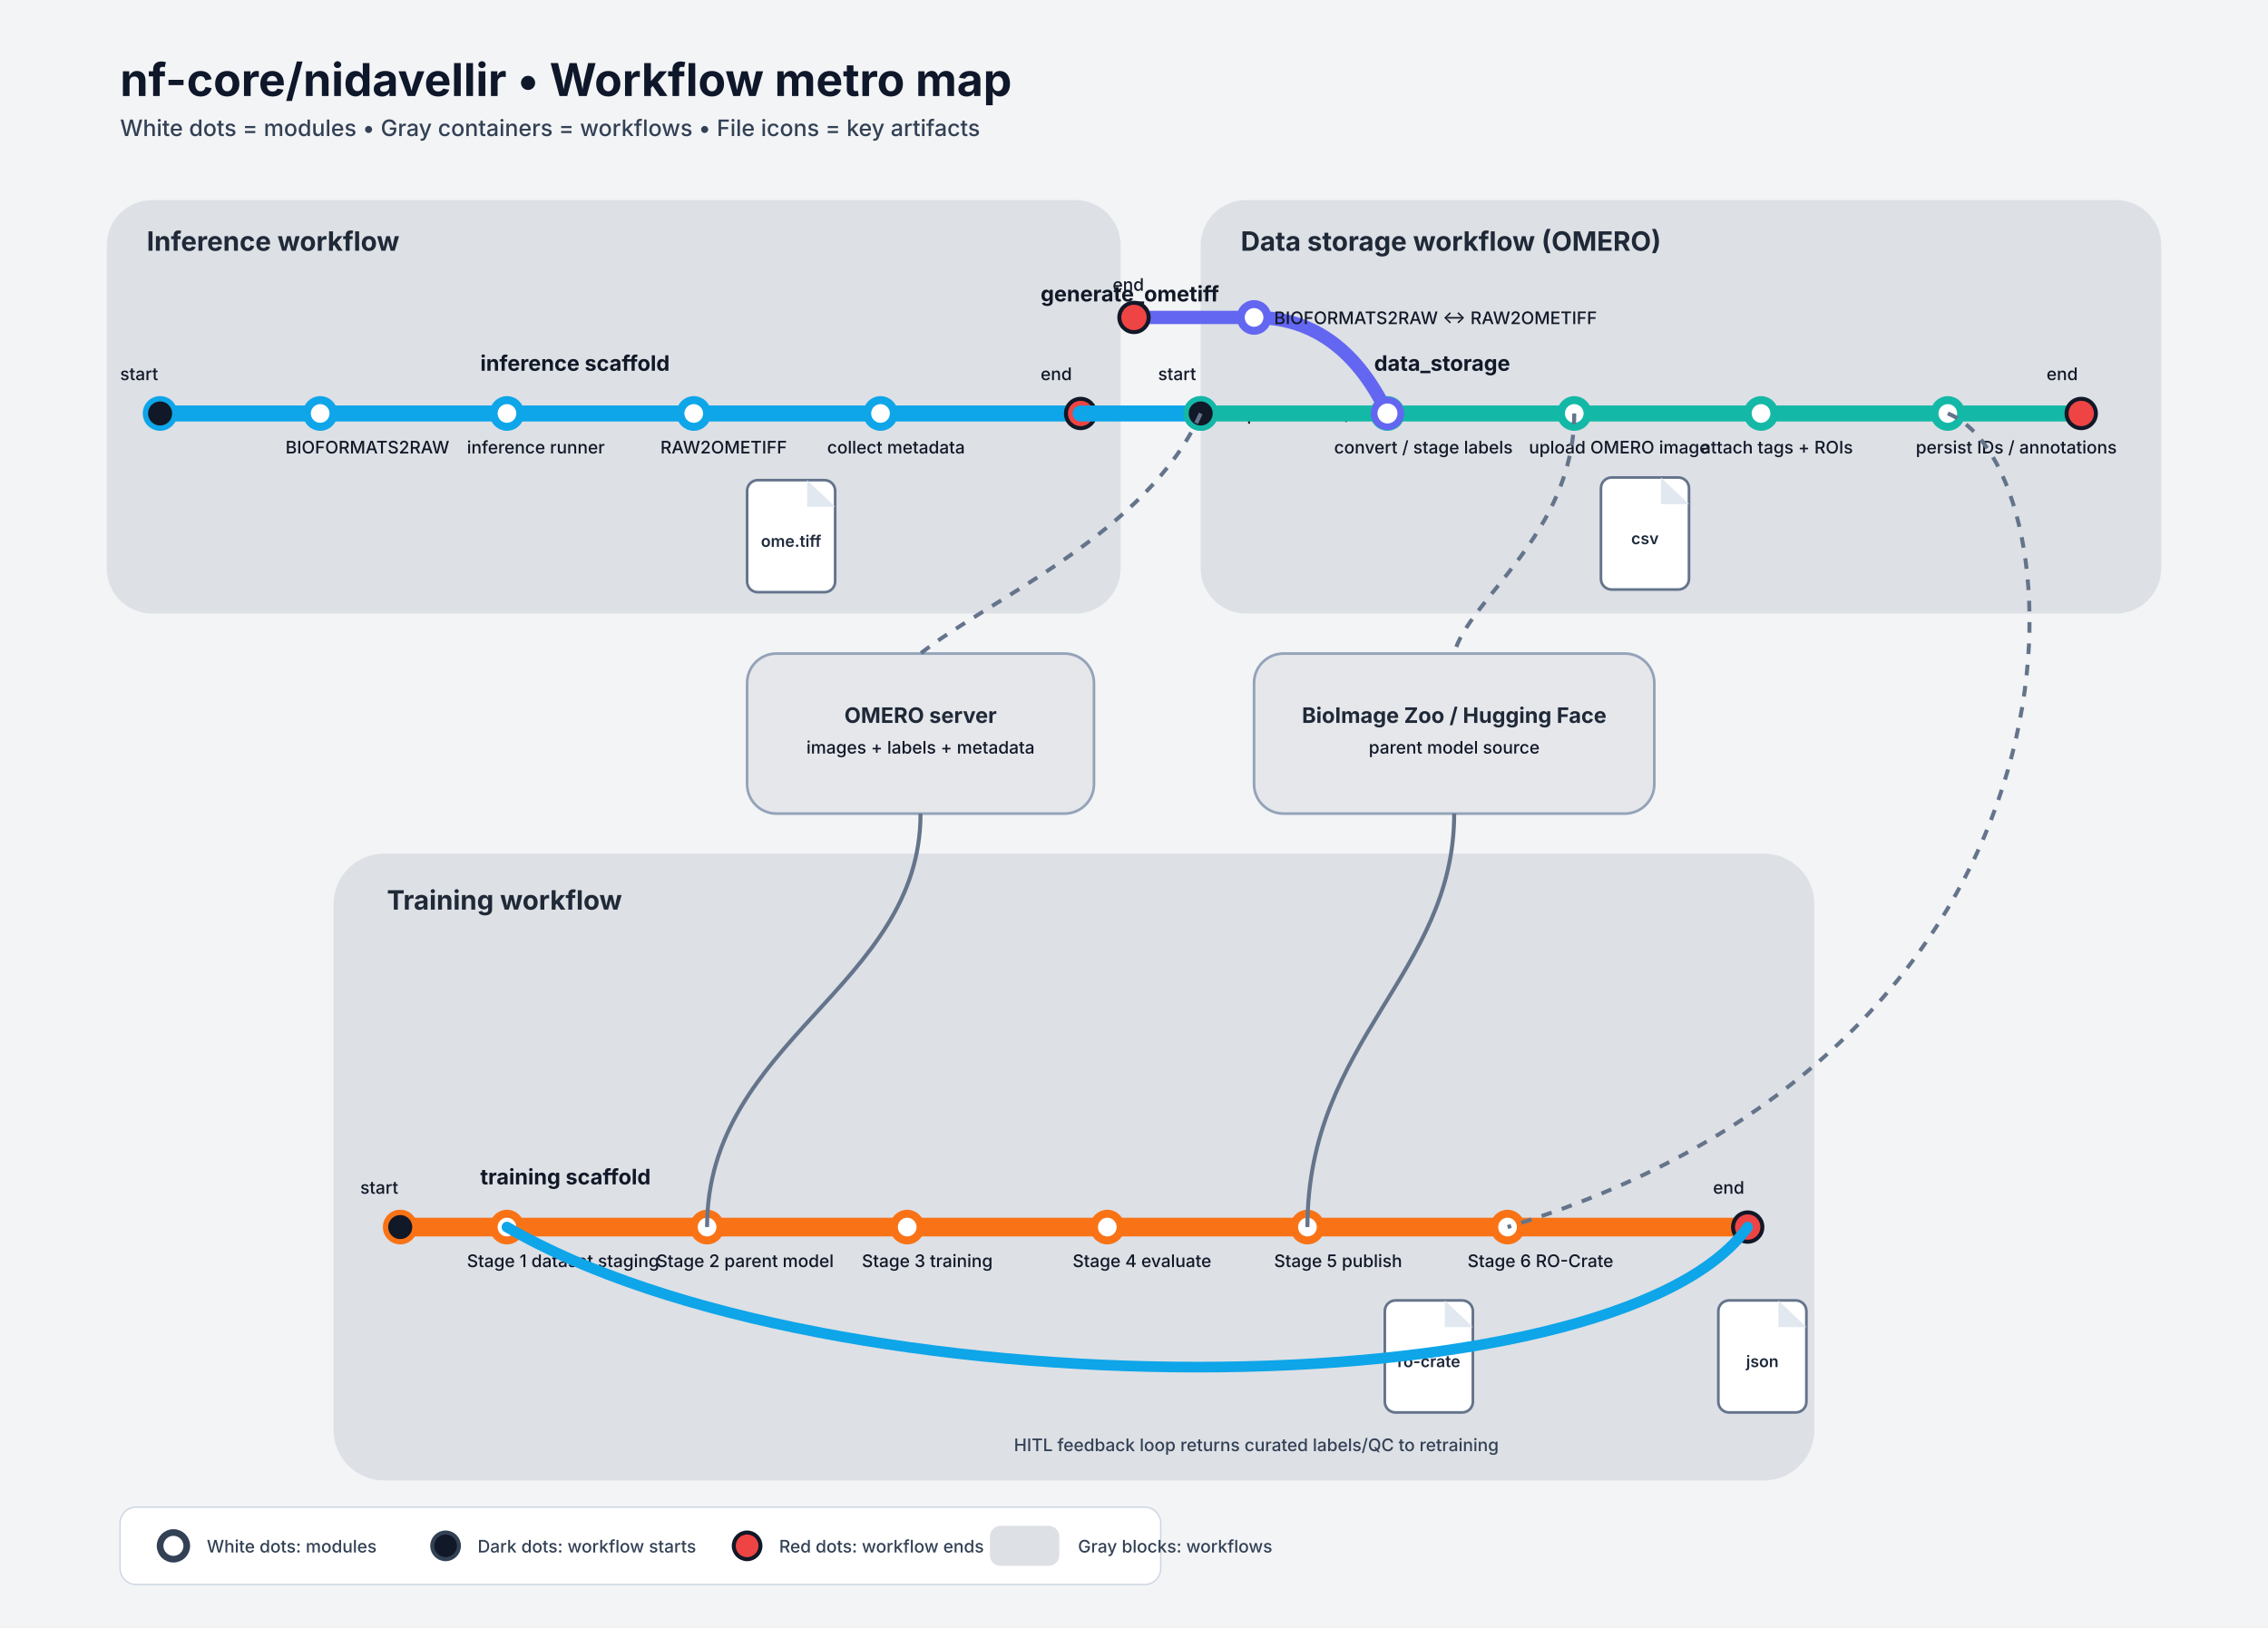
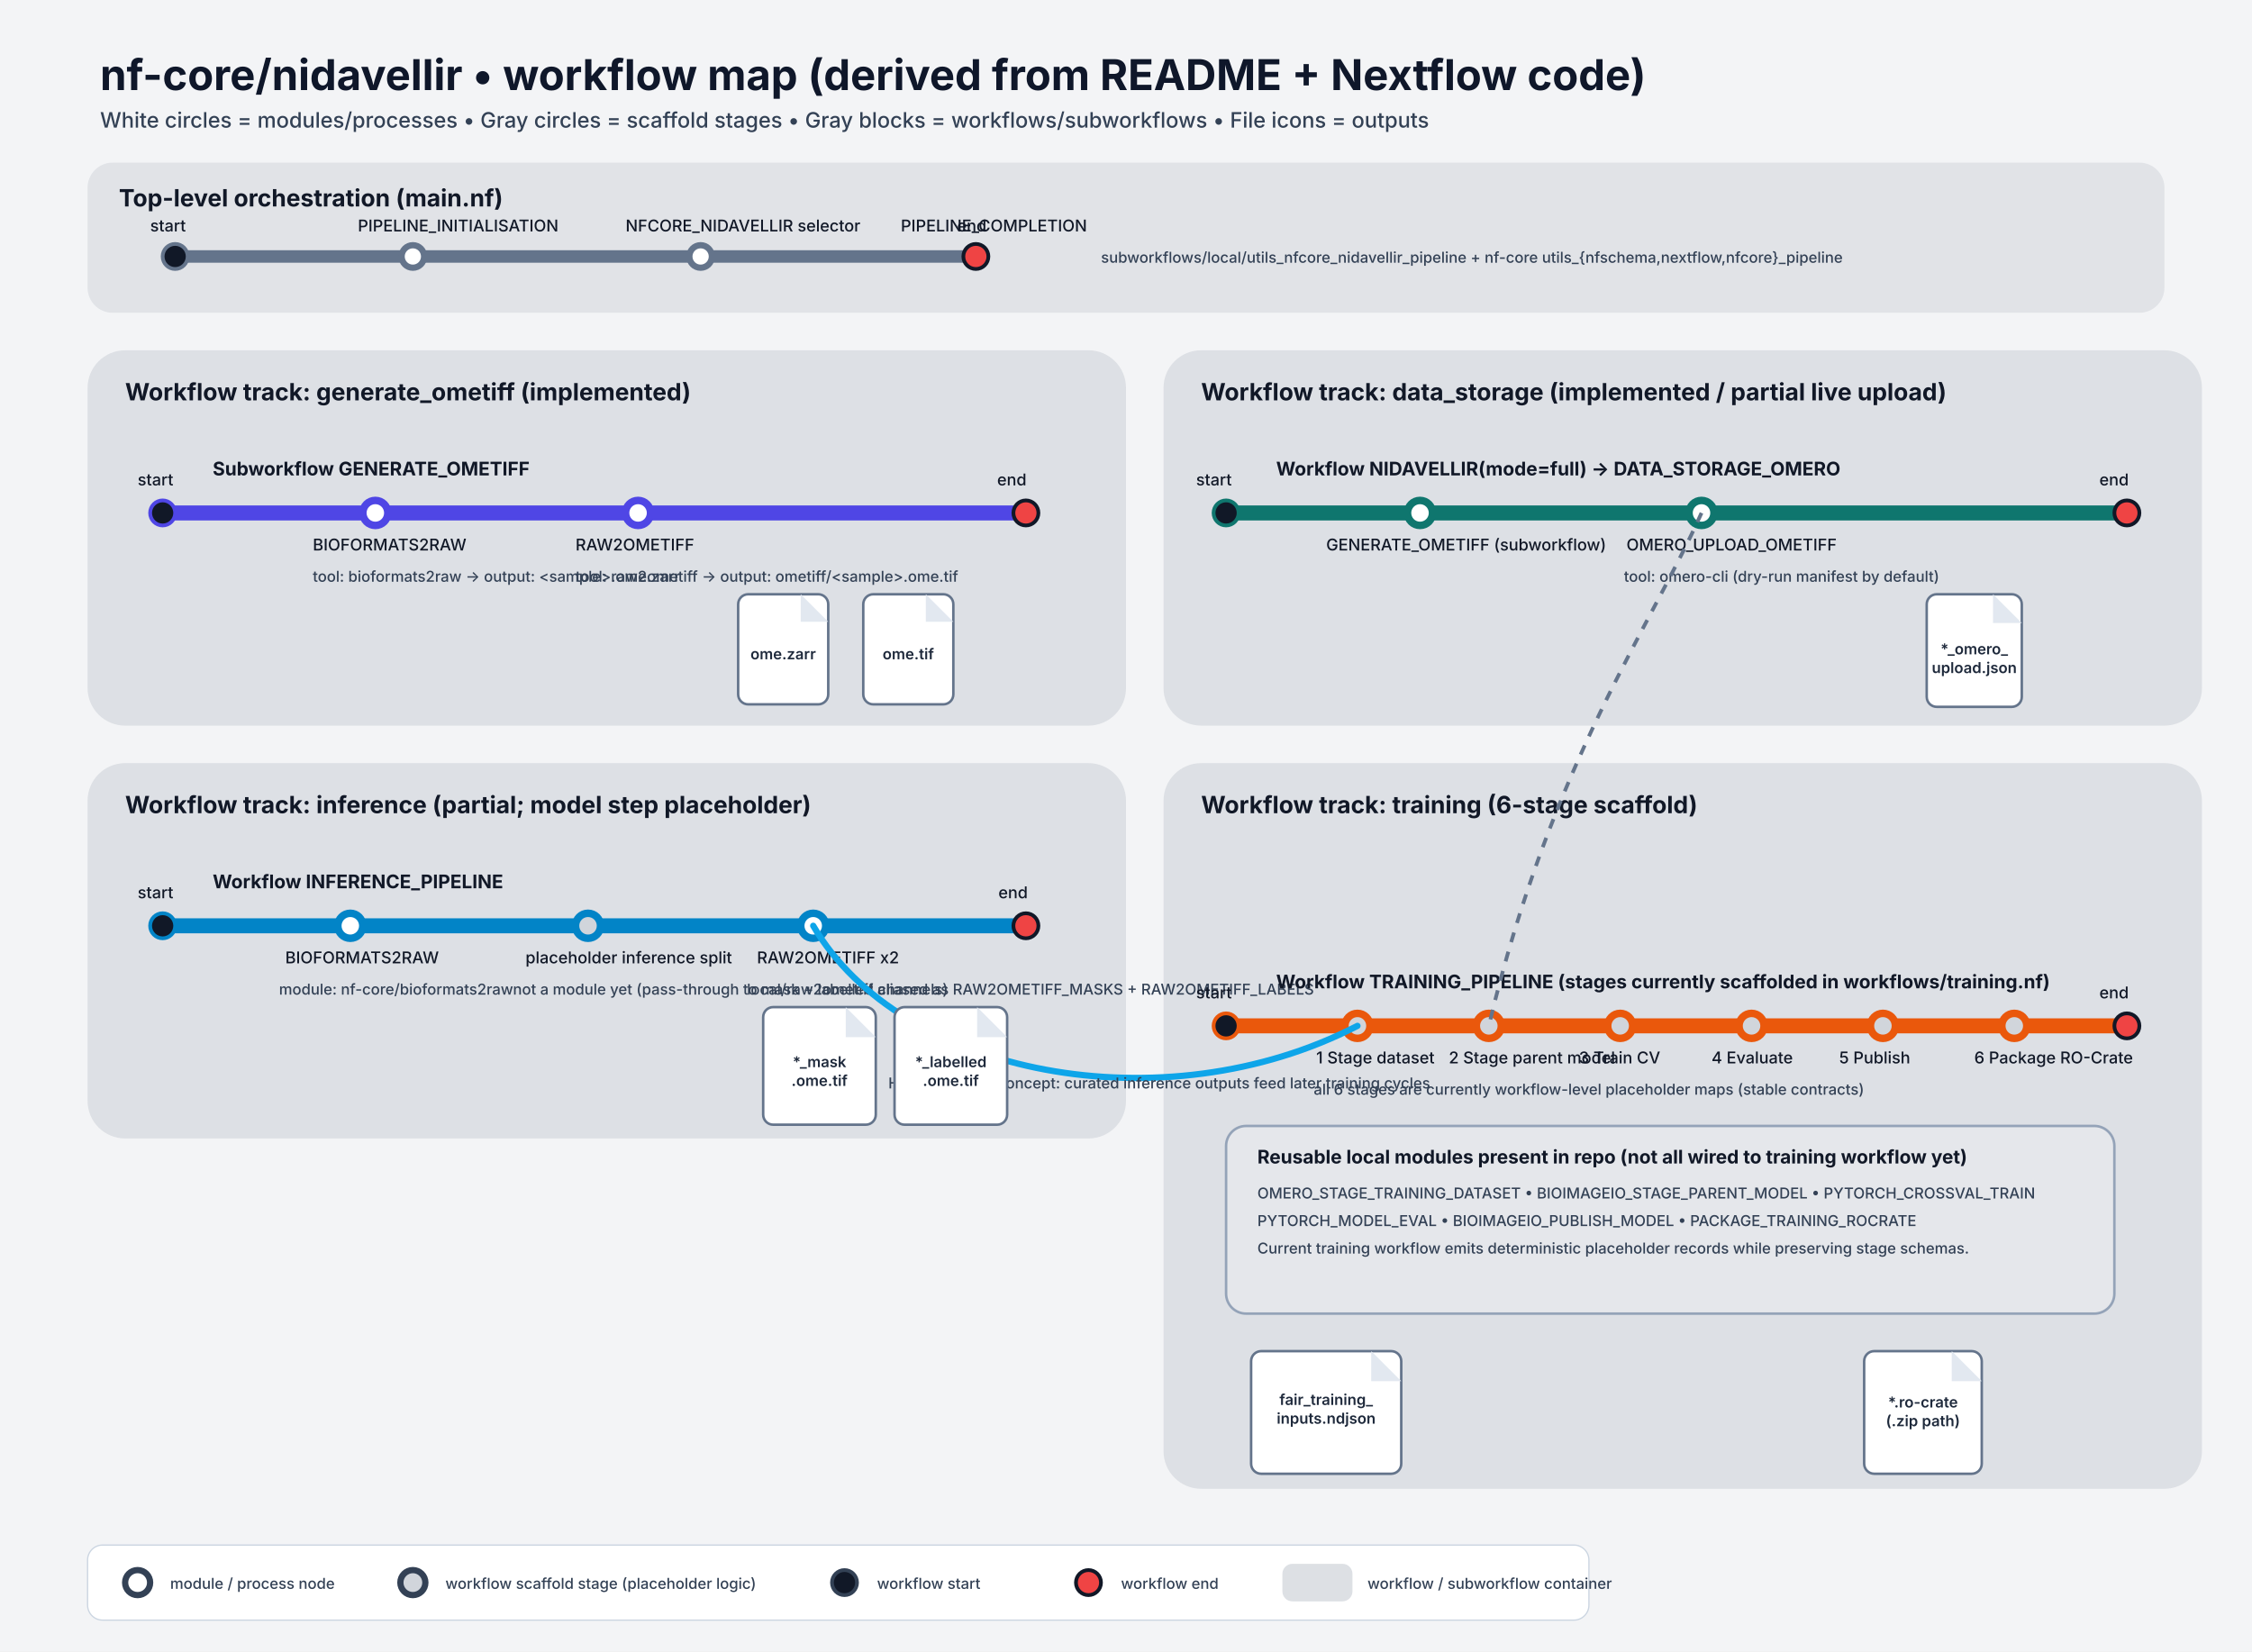
- <svg xmlns="http://www.w3.org/2000/svg" width="1700" height="1220" viewBox="0 0 1700 1220" fill="none" role="img" aria-labelledby="title desc">
+ <svg xmlns="http://www.w3.org/2000/svg" width="1800" height="1320" viewBox="0 0 1800 1320" fill="none" role="img" aria-labelledby="title desc">
  <defs>
    <style>
      .title { font: 700 34px 'Inter', 'Segoe UI', Arial, sans-serif; fill: #0f172a; }
      .subtitle { font: 500 17px 'Inter', 'Segoe UI', Arial, sans-serif; fill: #334155; }
-       .workflow { font: 700 20px 'Inter', 'Segoe UI', Arial, sans-serif; fill: #1f2937; }
-       .line-label { font: 700 16px 'Inter', 'Segoe UI', Arial, sans-serif; fill: #111827; }
+       .workflow { font: 700 19px 'Inter', 'Segoe UI', Arial, sans-serif; fill: #111827; }
+       .line-label { font: 700 15px 'Inter', 'Segoe UI', Arial, sans-serif; fill: #111827; }
      .station { font: 500 13px 'Inter', 'Segoe UI', Arial, sans-serif; fill: #111827; }
-       .legend { font: 500 13px 'Inter', 'Segoe UI', Arial, sans-serif; fill: #334155; }
+       .tiny { font: 500 12px 'Inter', 'Segoe UI', Arial, sans-serif; fill: #334155; }
      .file-label { font: 600 12px 'Inter', 'Segoe UI', Arial, sans-serif; fill: #1e293b; }
    </style>
-     <filter id="softShadow" x="-20%" y="-20%" width="140%" height="140%" color-interpolation-filters="sRGB">
-       <feDropShadow dx="0" dy="1" stdDeviation="2" flood-color="#0f172a" flood-opacity="0.15" />
-     </filter>
  </defs>
-   <rect x="0" y="0" width="1700" height="1220" fill="#f3f4f6" />
-   <text x="90" y="72" class="title">nf-core/nidavellir • Workflow metro map</text>
-   <text x="90" y="102" class="subtitle">White dots = modules • Gray containers = workflows • File icons = key artifacts</text>
-   <rect x="80" y="150" width="760" height="310" rx="34" fill="#d1d5db" opacity="0.65" />
-   <text x="110" y="188" class="workflow">Inference workflow</text>
-   <rect x="900" y="150" width="720" height="310" rx="34" fill="#d1d5db" opacity="0.65" />
-   <text x="930" y="188" class="workflow">Data storage workflow (OMERO)</text>
-   <rect x="250" y="640" width="1110" height="470" rx="38" fill="#d1d5db" opacity="0.65" />
-   <text x="290" y="682" class="workflow">Training workflow</text>
-   <rect x="560" y="490" width="260" height="120" rx="22" fill="#e5e7eb" stroke="#94a3b8" stroke-width="2" />
-   <text x="690" y="542" text-anchor="middle" class="workflow" style="font-size: 16px;">OMERO server</text>
-   <text x="690" y="565" text-anchor="middle" class="station">images + labels + metadata</text>
-   <rect x="940" y="490" width="300" height="120" rx="22" fill="#e5e7eb" stroke="#94a3b8" stroke-width="2" />
-   <text x="1090" y="542" text-anchor="middle" class="workflow" style="font-size: 16px;">BioImage Zoo / Hugging Face</text>
-   <text x="1090" y="565" text-anchor="middle" class="station">parent model source</text>
-   <path d="M120 310 H810" stroke="#0ea5e9" stroke-width="12" stroke-linecap="round" />
-   <text x="360" y="278" class="line-label">inference scaffold</text>
-   <circle cx="120" cy="310" r="11" fill="#111827" stroke="#0ea5e9" stroke-width="4" />
-   <text x="90" y="285" class="station">start</text>
-   <circle cx="240" cy="310" r="10" fill="white" stroke="#0ea5e9" stroke-width="6" />
-   <circle cx="380" cy="310" r="10" fill="white" stroke="#0ea5e9" stroke-width="6" />
-   <circle cx="520" cy="310" r="10" fill="white" stroke="#0ea5e9" stroke-width="6" />
-   <circle cx="660" cy="310" r="10" fill="white" stroke="#0ea5e9" stroke-width="6" />
-   <circle cx="810" cy="310" r="11" fill="#ef4444" stroke="#111827" stroke-width="3" />
-   <text x="780" y="285" class="station">end</text>
-   <text x="214" y="340" class="station">BIOFORMATS2RAW</text>
-   <text x="350" y="340" class="station">inference runner</text>
-   <text x="495" y="340" class="station">RAW2OMETIFF</text>
-   <text x="620" y="340" class="station">collect metadata</text>
-   <path d="M810 310 H900" stroke="#0ea5e9" stroke-width="12" stroke-linecap="round" />
-   <circle cx="900" cy="310" r="10" fill="white" stroke="#0ea5e9" stroke-width="6" />
-   <text x="920" y="315" class="station">expert review / correction</text>
-   <path d="M900 310 H1560" stroke="#14b8a6" stroke-width="12" stroke-linecap="round" />
-   <text x="1030" y="278" class="line-label">data_storage</text>
-   <circle cx="900" cy="310" r="11" fill="#111827" stroke="#14b8a6" stroke-width="4" />
-   <text x="868" y="285" class="station">start</text>
-   <circle cx="1040" cy="310" r="10" fill="white" stroke="#14b8a6" stroke-width="6" />
-   <circle cx="1180" cy="310" r="10" fill="white" stroke="#14b8a6" stroke-width="6" />
-   <circle cx="1320" cy="310" r="10" fill="white" stroke="#14b8a6" stroke-width="6" />
-   <circle cx="1460" cy="310" r="10" fill="white" stroke="#14b8a6" stroke-width="6" />
-   <circle cx="1560" cy="310" r="11" fill="#ef4444" stroke="#111827" stroke-width="3" />
-   <text x="1534" y="285" class="station">end</text>
-   <text x="1000" y="340" class="station">convert / stage labels</text>
-   <text x="1146" y="340" class="station">upload OMERO image</text>
-   <text x="1275" y="340" class="station">attach tags + ROIs</text>
-   <text x="1436" y="340" class="station">persist IDs / annotations</text>
-   <path d="M1040 310 C1015 258, 980 238, 940 238 H850" stroke="#6366f1" stroke-width="10" stroke-linecap="round" />
-   <text x="780" y="226" class="line-label">generate_ometiff</text>
-   <circle cx="1040" cy="310" r="10" fill="white" stroke="#6366f1" stroke-width="5" />
-   <circle cx="940" cy="238" r="10" fill="white" stroke="#6366f1" stroke-width="6" />
-   <circle cx="850" cy="238" r="11" fill="#ef4444" stroke="#111827" stroke-width="3" />
-   <text x="834" y="218" class="station">end</text>
-   <text x="955" y="243" class="station">BIOFORMATS2RAW ↔ RAW2OMETIFF</text>
-   <path d="M1180 310 C1180 400, 1100 450, 1090 490" stroke="#64748b" stroke-width="3" fill="none" stroke-dasharray="8 8" />
-   <path d="M900 310 C860 400, 740 450, 690 490" stroke="#64748b" stroke-width="3" fill="none" stroke-dasharray="8 8" />
-   <path d="M300 920 H1310" stroke="#f97316" stroke-width="14" stroke-linecap="round" />
-   <text x="360" y="888" class="line-label">training scaffold</text>
-   <circle cx="300" cy="920" r="11" fill="#111827" stroke="#f97316" stroke-width="4" />
-   <text x="270" y="895" class="station">start</text>
-   <circle cx="380" cy="920" r="10" fill="white" stroke="#f97316" stroke-width="6" />
-   <circle cx="530" cy="920" r="10" fill="white" stroke="#f97316" stroke-width="6" />
-   <circle cx="680" cy="920" r="10" fill="white" stroke="#f97316" stroke-width="6" />
-   <circle cx="830" cy="920" r="10" fill="white" stroke="#f97316" stroke-width="6" />
-   <circle cx="980" cy="920" r="10" fill="white" stroke="#f97316" stroke-width="6" />
-   <circle cx="1130" cy="920" r="10" fill="white" stroke="#f97316" stroke-width="6" />
-   <circle cx="1310" cy="920" r="11" fill="#ef4444" stroke="#111827" stroke-width="3" />
-   <text x="1284" y="895" class="station">end</text>
-   <text x="350" y="950" class="station">Stage 1 dataset staging</text>
-   <text x="492" y="950" class="station">Stage 2 parent model</text>
-   <text x="646" y="950" class="station">Stage 3 training</text>
-   <text x="804" y="950" class="station">Stage 4 evaluate</text>
-   <text x="955" y="950" class="station">Stage 5 publish</text>
-   <text x="1100" y="950" class="station">Stage 6 RO-Crate</text>
-   <g transform="translate(560 360)">
-     <rect x="0" y="0" width="66" height="84" rx="8" fill="#ffffff" stroke="#64748b" stroke-width="2" />
-     <path d="M45 0 L66 20 L45 20 Z" fill="#e2e8f0" />
-     <text x="33" y="50" text-anchor="middle" class="file-label">ome.tiff</text>
+   <rect x="0" y="0" width="1800" height="1320" fill="#f3f4f6" />
+   <text x="80" y="72" class="title">nf-core/nidavellir • workflow map (derived from README + Nextflow code)</text>
+   <text x="80" y="102" class="subtitle">White circles = modules/processes • Gray circles = scaffold stages • Gray blocks = workflows/subworkflows • File icons = outputs</text>
+   <rect x="70" y="130" width="1660" height="120" rx="20" fill="#d1d5db" opacity="0.55" />
+   <text x="95" y="165" class="workflow">Top-level orchestration (main.nf)</text>
+   <path d="M140 205 H780" stroke="#64748b" stroke-width="10" stroke-linecap="round" />
+   <circle cx="140" cy="205" r="10" fill="#111827" stroke="#64748b" stroke-width="3" />
+   <circle cx="330" cy="205" r="9" fill="white" stroke="#64748b" stroke-width="5" />
+   <circle cx="560" cy="205" r="9" fill="white" stroke="#64748b" stroke-width="5" />
+   <circle cx="780" cy="205" r="10" fill="#ef4444" stroke="#111827" stroke-width="3" />
+   <text x="120" y="185" class="station">start</text>
+   <text x="286" y="185" class="station">PIPELINE_INITIALISATION</text>
+   <text x="500" y="185" class="station">NFCORE_NIDAVELLIR selector</text>
+   <text x="720" y="185" class="station">PIPELINE_COMPLETION</text>
+   <text x="765" y="185" class="station">end</text>
+   <text x="880" y="210" class="tiny">subworkflows/local/utils_nfcore_nidavellir_pipeline + nf-core utils_{nfschema,nextflow,nfcore}_pipeline</text>
+   <rect x="70" y="280" width="830" height="300" rx="30" fill="#d1d5db" opacity="0.65" />
+   <text x="100" y="320" class="workflow">Workflow track: generate_ometiff (implemented)</text>
+   <rect x="930" y="280" width="830" height="300" rx="30" fill="#d1d5db" opacity="0.65" />
+   <text x="960" y="320" class="workflow">Workflow track: data_storage (implemented / partial live upload)</text>
+   <rect x="70" y="610" width="830" height="300" rx="30" fill="#d1d5db" opacity="0.65" />
+   <text x="100" y="650" class="workflow">Workflow track: inference (partial; model step placeholder)</text>
+   <rect x="930" y="610" width="830" height="580" rx="30" fill="#d1d5db" opacity="0.65" />
+   <text x="960" y="650" class="workflow">Workflow track: training (6-stage scaffold)</text>
+   <path d="M130 410 H820" stroke="#4f46e5" stroke-width="12" stroke-linecap="round" />
+   <text x="170" y="380" class="line-label">Subworkflow GENERATE_OMETIFF</text>
+   <circle cx="130" cy="410" r="10" fill="#111827" stroke="#4f46e5" stroke-width="3" />
+   <circle cx="300" cy="410" r="10" fill="white" stroke="#4f46e5" stroke-width="6" />
+   <circle cx="510" cy="410" r="10" fill="white" stroke="#4f46e5" stroke-width="6" />
+   <circle cx="820" cy="410" r="10" fill="#ef4444" stroke="#111827" stroke-width="3" />
+   <text x="110" y="388" class="station">start</text>
+   <text x="250" y="440" class="station">BIOFORMATS2RAW</text>
+   <text x="460" y="440" class="station">RAW2OMETIFF</text>
+   <text x="797" y="388" class="station">end</text>
+   <text x="250" y="465" class="tiny">tool: bioformats2raw → output: &lt;sample&gt;.ome.zarr</text>
+   <text x="460" y="465" class="tiny">tool: raw2ometiff → output: ometiff/&lt;sample&gt;.ome.tif</text>
+   <path d="M980 410 H1700" stroke="#0f766e" stroke-width="12" stroke-linecap="round" />
+   <text x="1020" y="380" class="line-label">Workflow NIDAVELLIR(mode=full) → DATA_STORAGE_OMERO</text>
+   <circle cx="980" cy="410" r="10" fill="#111827" stroke="#0f766e" stroke-width="3" />
+   <circle cx="1135" cy="410" r="10" fill="white" stroke="#0f766e" stroke-width="6" />
+   <circle cx="1360" cy="410" r="10" fill="white" stroke="#0f766e" stroke-width="6" />
+   <circle cx="1700" cy="410" r="10" fill="#ef4444" stroke="#111827" stroke-width="3" />
+   <text x="956" y="388" class="station">start</text>
+   <text x="1060" y="440" class="station">GENERATE_OMETIFF (subworkflow)</text>
+   <text x="1300" y="440" class="station">OMERO_UPLOAD_OMETIFF</text>
+   <text x="1678" y="388" class="station">end</text>
+   <text x="1298" y="465" class="tiny">tool: omero-cli (dry-run manifest by default)</text>
+   <path d="M130 740 H820" stroke="#0284c7" stroke-width="12" stroke-linecap="round" />
+   <text x="170" y="710" class="line-label">Workflow INFERENCE_PIPELINE</text>
+   <circle cx="130" cy="740" r="10" fill="#111827" stroke="#0284c7" stroke-width="3" />
+   <circle cx="280" cy="740" r="10" fill="white" stroke="#0284c7" stroke-width="6" />
+   <circle cx="470" cy="740" r="10" fill="#d1d5db" stroke="#0284c7" stroke-width="6" />
+   <circle cx="650" cy="740" r="10" fill="white" stroke="#0284c7" stroke-width="6" />
+   <circle cx="820" cy="740" r="10" fill="#ef4444" stroke="#111827" stroke-width="3" />
+   <text x="110" y="718" class="station">start</text>
+   <text x="228" y="770" class="station">BIOFORMATS2RAW</text>
+   <text x="420" y="770" class="station">placeholder inference split</text>
+   <text x="605" y="770" class="station">RAW2OMETIFF x2</text>
+   <text x="798" y="718" class="station">end</text>
+   <text x="223" y="795" class="tiny">module: nf-core/bioformats2raw</text>
+   <text x="410" y="795" class="tiny">not a module yet (pass-through to mask + labelled channels)</text>
+   <text x="597" y="795" class="tiny">local/raw2ometiff aliased as RAW2OMETIFF_MASKS + RAW2OMETIFF_LABELS</text>
+   <path d="M980 820 H1700" stroke="#ea580c" stroke-width="12" stroke-linecap="round" />
+   <text x="1020" y="790" class="line-label">Workflow TRAINING_PIPELINE (stages currently scaffolded in workflows/training.nf)</text>
+   <circle cx="980" cy="820" r="10" fill="#111827" stroke="#ea580c" stroke-width="3" />
+   <circle cx="1085" cy="820" r="10" fill="#d1d5db" stroke="#ea580c" stroke-width="6" />
+   <circle cx="1190" cy="820" r="10" fill="#d1d5db" stroke="#ea580c" stroke-width="6" />
+   <circle cx="1295" cy="820" r="10" fill="#d1d5db" stroke="#ea580c" stroke-width="6" />
+   <circle cx="1400" cy="820" r="10" fill="#d1d5db" stroke="#ea580c" stroke-width="6" />
+   <circle cx="1505" cy="820" r="10" fill="#d1d5db" stroke="#ea580c" stroke-width="6" />
+   <circle cx="1610" cy="820" r="10" fill="#d1d5db" stroke="#ea580c" stroke-width="6" />
+   <circle cx="1700" cy="820" r="10" fill="#ef4444" stroke="#111827" stroke-width="3" />
+   <text x="956" y="798" class="station">start</text>
+   <text x="1052" y="850" class="station">1 Stage dataset</text>
+   <text x="1158" y="850" class="station">2 Stage parent model</text>
+   <text x="1262" y="850" class="station">3 Train CV</text>
+   <text x="1368" y="850" class="station">4 Evaluate</text>
+   <text x="1470" y="850" class="station">5 Publish</text>
+   <text x="1578" y="850" class="station">6 Package RO-Crate</text>
+   <text x="1678" y="798" class="station">end</text>
+   <text x="1050" y="875" class="tiny">all 6 stages are currently workflow-level placeholder maps (stable contracts)</text>
+   <rect x="980" y="900" width="710" height="150" rx="16" fill="#e5e7eb" stroke="#94a3b8" stroke-width="2" />
+   <text x="1005" y="930" class="line-label">Reusable local modules present in repo (not all wired to training workflow yet)</text>
+   <text x="1005" y="958" class="tiny">OMERO_STAGE_TRAINING_DATASET • BIOIMAGEIO_STAGE_PARENT_MODEL • PYTORCH_CROSSVAL_TRAIN</text>
+   <text x="1005" y="980" class="tiny">PYTORCH_MODEL_EVAL • BIOIMAGEIO_PUBLISH_MODEL • PACKAGE_TRAINING_ROCRATE</text>
+   <text x="1005" y="1002" class="tiny">Current training workflow emits deterministic placeholder records while preserving stage schemas.</text>
+   <path d="M1360 410 C1320 500, 1240 610, 1190 820" stroke="#64748b" stroke-width="3" fill="none" stroke-dasharray="8 8" />
+   <path d="M650 740 C720 860, 930 900, 1085 820" stroke="#0ea5e9" stroke-width="5" fill="none" stroke-linecap="round" />
+   <text x="710" y="870" class="tiny">HITL feedback concept: curated inference outputs feed later training cycles</text>
+   <g transform="translate(590 475)">
+     <rect x="0" y="0" width="72" height="88" rx="8" fill="#ffffff" stroke="#64748b" stroke-width="2" />
+     <path d="M50 0 L72 22 L50 22 Z" fill="#e2e8f0" />
+     <text x="36" y="52" text-anchor="middle" class="file-label">ome.zarr</text>
  </g>
-   <g transform="translate(1200 358)">
-     <rect x="0" y="0" width="66" height="84" rx="8" fill="#ffffff" stroke="#64748b" stroke-width="2" />
-     <path d="M45 0 L66 20 L45 20 Z" fill="#e2e8f0" />
-     <text x="33" y="50" text-anchor="middle" class="file-label">csv</text>
+   <g transform="translate(690 475)">
+     <rect x="0" y="0" width="72" height="88" rx="8" fill="#ffffff" stroke="#64748b" stroke-width="2" />
+     <path d="M50 0 L72 22 L50 22 Z" fill="#e2e8f0" />
+     <text x="36" y="52" text-anchor="middle" class="file-label">ome.tif</text>
  </g>
-   <g transform="translate(1038 975)">
-     <rect x="0" y="0" width="66" height="84" rx="8" fill="#ffffff" stroke="#64748b" stroke-width="2" />
-     <path d="M45 0 L66 20 L45 20 Z" fill="#e2e8f0" />
-     <text x="33" y="50" text-anchor="middle" class="file-label">ro-crate</text>
+   <g transform="translate(1540 475)">
+     <rect x="0" y="0" width="76" height="90" rx="8" fill="#ffffff" stroke="#64748b" stroke-width="2" />
+     <path d="M53 0 L76 23 L53 23 Z" fill="#e2e8f0" />
+     <text x="38" y="48" text-anchor="middle" class="file-label">*_omero_</text>
+     <text x="38" y="63" text-anchor="middle" class="file-label">upload.json</text>
  </g>
-   <g transform="translate(1288 975)">
-     <rect x="0" y="0" width="66" height="84" rx="8" fill="#ffffff" stroke="#64748b" stroke-width="2" />
-     <path d="M45 0 L66 20 L45 20 Z" fill="#e2e8f0" />
-     <text x="33" y="50" text-anchor="middle" class="file-label">json</text>
+   <g transform="translate(610 805)">
+     <rect x="0" y="0" width="90" height="94" rx="8" fill="#ffffff" stroke="#64748b" stroke-width="2" />
+     <path d="M66 0 L90 24 L66 24 Z" fill="#e2e8f0" />
+     <text x="45" y="48" text-anchor="middle" class="file-label">*_mask</text>
+     <text x="45" y="63" text-anchor="middle" class="file-label">.ome.tif</text>
  </g>
-   <path d="M690 610 C690 740, 530 780, 530 920" stroke="#64748b" stroke-width="3" fill="none" />
-   <path d="M1090 610 C1090 730, 980 780, 980 920" stroke="#64748b" stroke-width="3" fill="none" />
-   <path d="M1460 310 C1560 350, 1590 780, 1130 920" stroke="#64748b" stroke-width="3" fill="none" stroke-dasharray="8 8" />
-   <path d="M1310 920 C1210 1060, 620 1060, 380 920" stroke="#0ea5e9" stroke-width="8" fill="none" stroke-linecap="round" />
-   <text x="760" y="1088" class="legend">HITL feedback loop returns curated labels/QC to retraining</text>
-   <rect x="90" y="1130" width="780" height="58" rx="12" fill="#ffffff" stroke="#cbd5e1" />
-   <circle cx="130" cy="1159" r="10" fill="white" stroke="#334155" stroke-width="5" />
-   <text x="155" y="1164" class="legend">White dots: modules</text>
-   <circle cx="334" cy="1159" r="10" fill="#111827" stroke="#334155" stroke-width="3" />
-   <text x="358" y="1164" class="legend">Dark dots: workflow starts</text>
-   <circle cx="560" cy="1159" r="10" fill="#ef4444" stroke="#111827" stroke-width="3" />
-   <text x="584" y="1164" class="legend">Red dots: workflow ends</text>
-   <rect x="742" y="1144" width="52" height="30" rx="8" fill="#d1d5db" opacity="0.75" />
-   <text x="808" y="1164" class="legend">Gray blocks: workflows</text>
+   <g transform="translate(715 805)">
+     <rect x="0" y="0" width="90" height="94" rx="8" fill="#ffffff" stroke="#64748b" stroke-width="2" />
+     <path d="M66 0 L90 24 L66 24 Z" fill="#e2e8f0" />
+     <text x="45" y="48" text-anchor="middle" class="file-label">*_labelled</text>
+     <text x="45" y="63" text-anchor="middle" class="file-label">.ome.tif</text>
+   </g>
+   <g transform="translate(1490 1080)">
+     <rect x="0" y="0" width="94" height="98" rx="8" fill="#ffffff" stroke="#64748b" stroke-width="2" />
+     <path d="M70 0 L94 24 L70 24 Z" fill="#e2e8f0" />
+     <text x="47" y="45" text-anchor="middle" class="file-label">*.ro-crate</text>
+     <text x="47" y="60" text-anchor="middle" class="file-label">(.zip path)</text>
+   </g>
+   <g transform="translate(1000 1080)">
+     <rect x="0" y="0" width="120" height="98" rx="8" fill="#ffffff" stroke="#64748b" stroke-width="2" />
+     <path d="M96 0 L120 24 L96 24 Z" fill="#e2e8f0" />
+     <text x="60" y="43" text-anchor="middle" class="file-label">fair_training_</text>
+     <text x="60" y="58" text-anchor="middle" class="file-label">inputs.ndjson</text>
+   </g>
+   <rect x="70" y="1235" width="1200" height="60" rx="12" fill="#ffffff" stroke="#cbd5e1" />
+   <circle cx="110" cy="1265" r="10" fill="white" stroke="#334155" stroke-width="5" />
+   <text x="136" y="1270" class="tiny">module / process node</text>
+   <circle cx="330" cy="1265" r="10" fill="#d1d5db" stroke="#334155" stroke-width="5" />
+   <text x="356" y="1270" class="tiny">workflow scaffold stage (placeholder logic)</text>
+   <circle cx="675" cy="1265" r="10" fill="#111827" stroke="#334155" stroke-width="3" />
+   <text x="701" y="1270" class="tiny">workflow start</text>
+   <circle cx="870" cy="1265" r="10" fill="#ef4444" stroke="#111827" stroke-width="3" />
+   <text x="896" y="1270" class="tiny">workflow end</text>
+   <rect x="1025" y="1250" width="56" height="30" rx="8" fill="#d1d5db" opacity="0.75" />
+   <text x="1093" y="1270" class="tiny">workflow / subworkflow container</text>
</svg>
